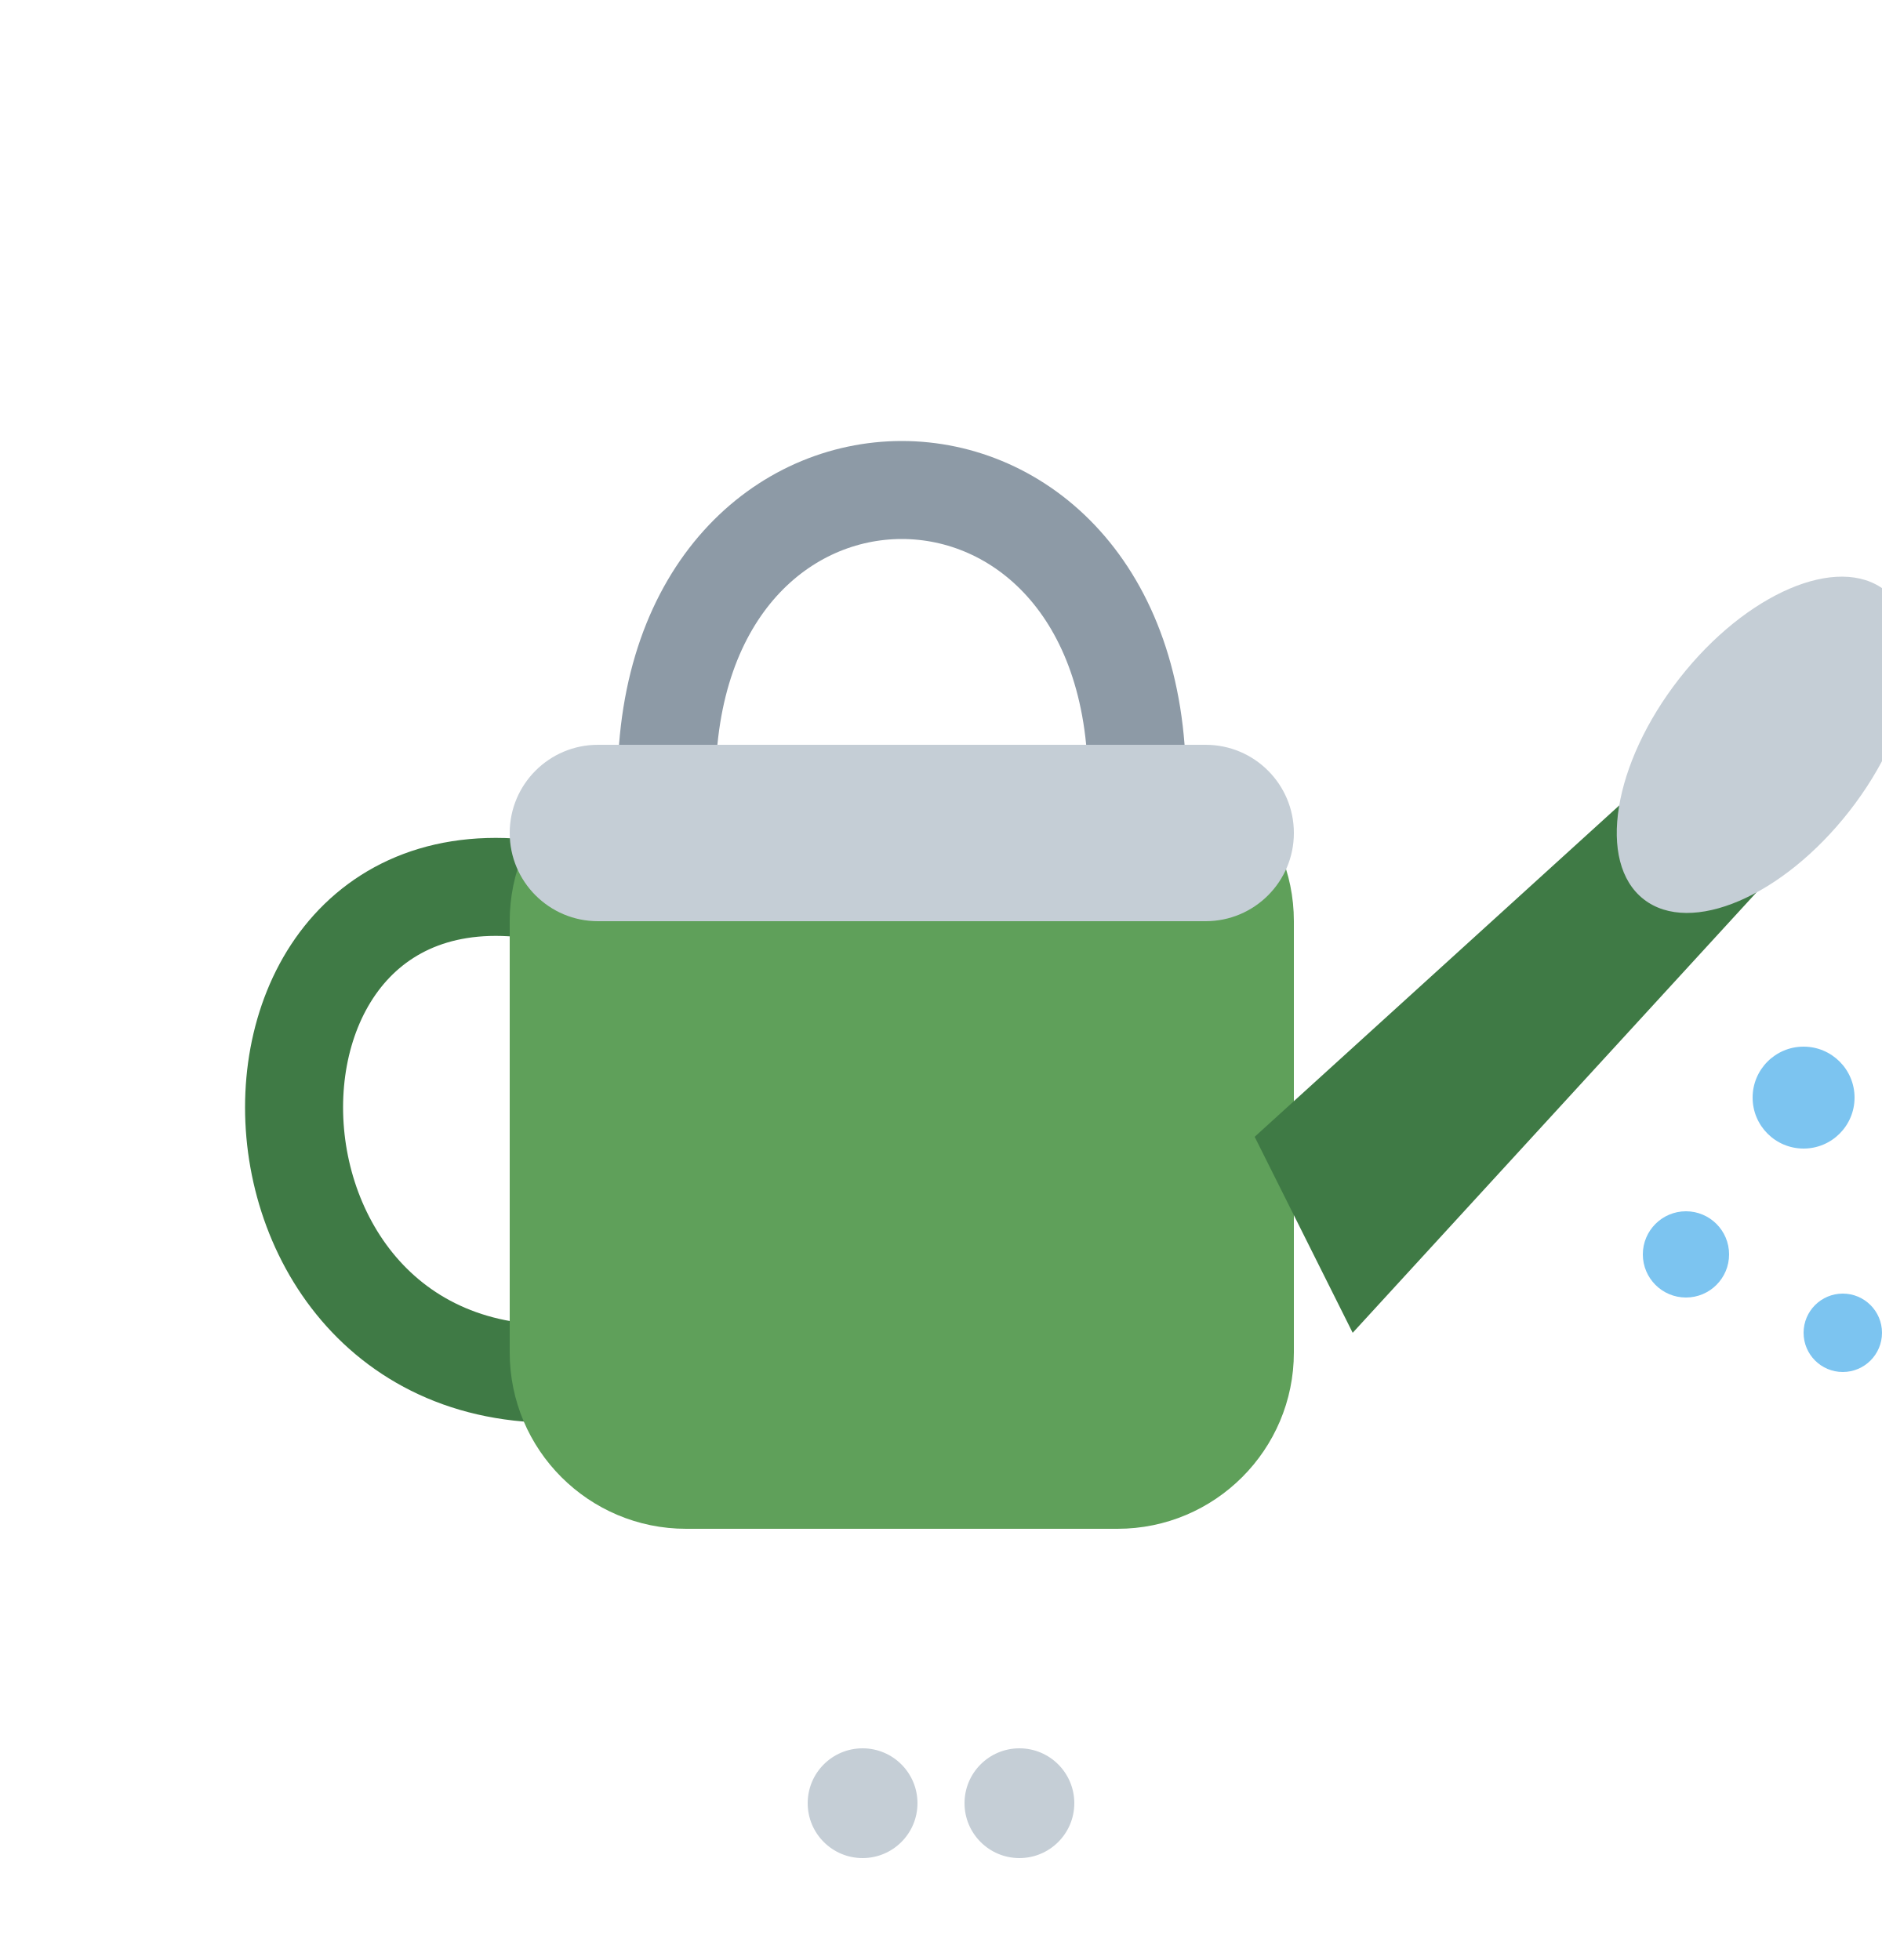
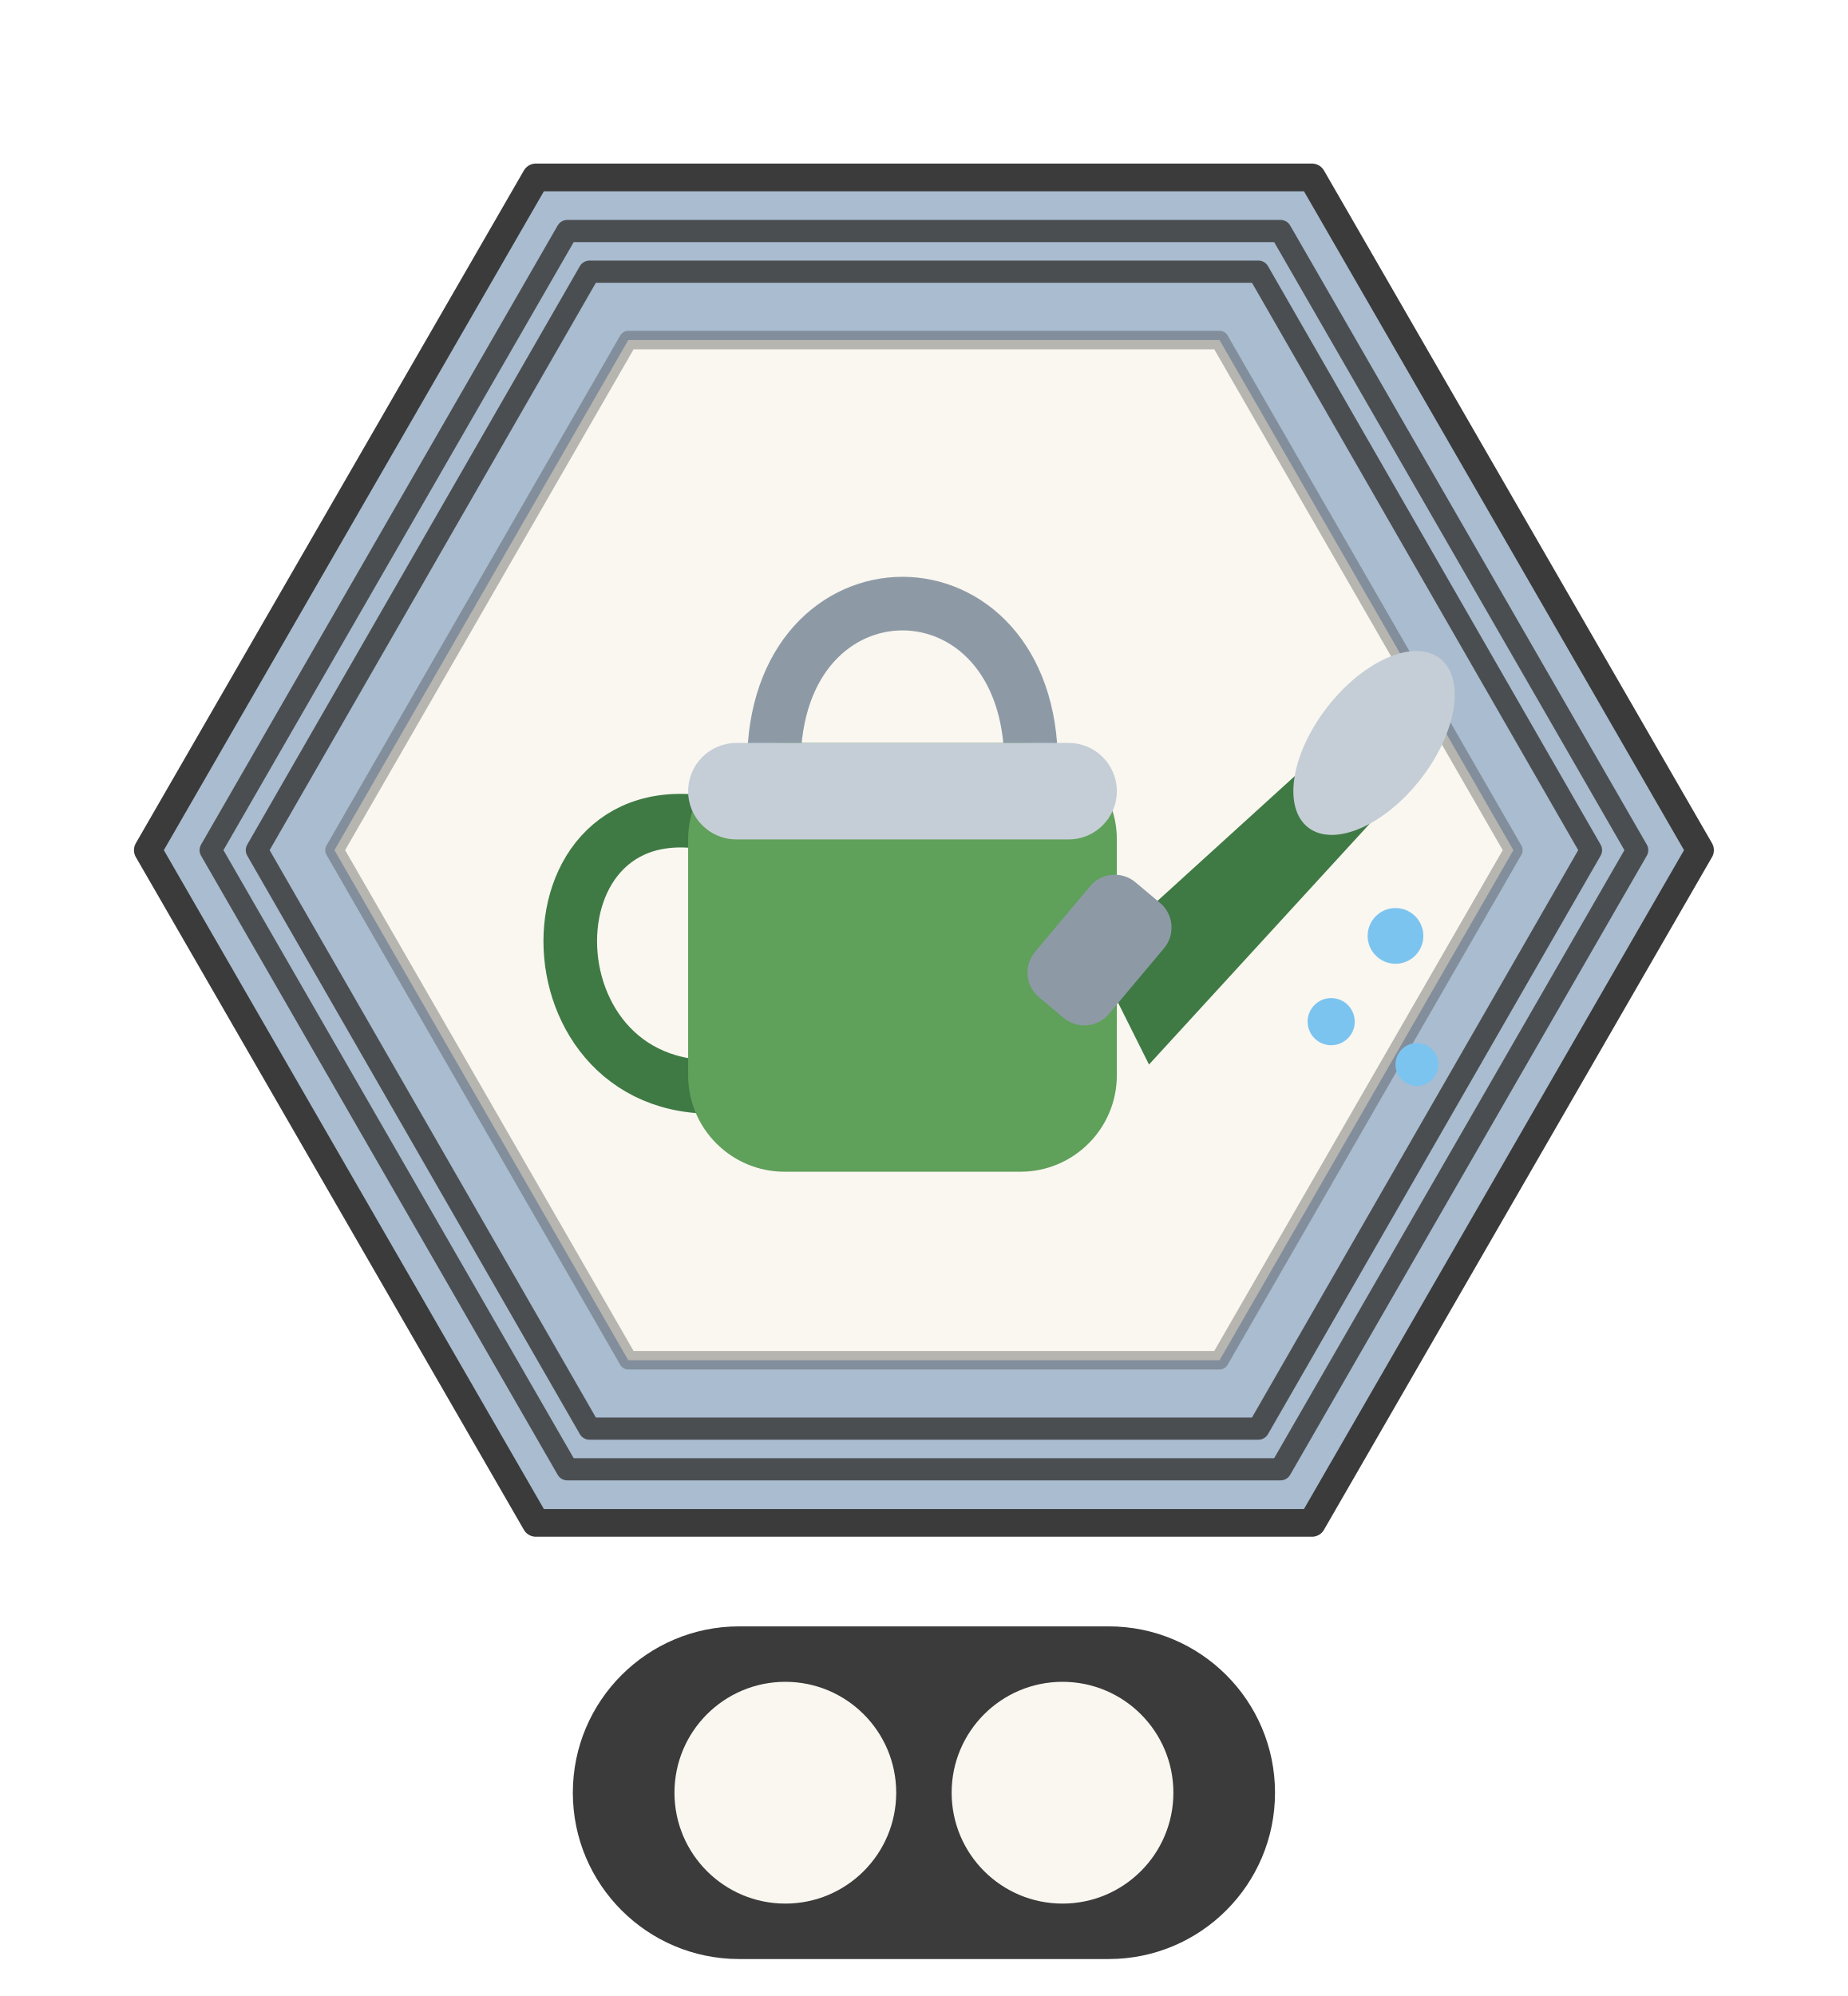
- <svg xmlns="http://www.w3.org/2000/svg" viewBox="0 0 96 100" width="96" height="100">
+ <svg xmlns="http://www.w3.org/2000/svg" viewBox="0 0 100 108" width="100" height="108">
  <defs>
    <linearGradient id="gMor" x1="0" y1="0" x2="1" y2="1">
      <stop offset="0" stop-color="#7AC4FF" />
      <stop offset="1" stop-color="#2459C8" />
    </linearGradient>
    <radialGradient id="gGlow">
      <stop offset="0" stop-color="#FFF3A0" stop-opacity=".95" />
      <stop offset="1" stop-color="#FFE060" stop-opacity="0" />
    </radialGradient>
    <linearGradient id="gMoon" x1="0" y1="0" x2="1" y2="1">
      <stop offset="0" stop-color="#D8F5C0" />
      <stop offset="1" stop-color="#9CD6A0" />
    </linearGradient>
  </defs>
-   <path d="M30 46 C10 40 10 72 30 70" fill="none" stroke="#3F7A45" stroke-width="5" stroke-linecap="round" stroke-linejoin="round" />
-   <path d="M34 40 C34 20 58 20 58 40" fill="none" stroke="#8D9AA6" stroke-width="5" stroke-linecap="round" stroke-linejoin="round" />
-   <rect x="26" y="38" width="40" height="40" rx="9" fill="#5FA05A" />
-   <rect x="26" y="38" width="40" height="9" rx="4.5" fill="#C5CED6" />
-   <path d="M64 58 L86 38 L91 44 L69 68Z" fill="#3F7A45" />
-   <ellipse cx="90" cy="38" rx="5.5" ry="10" transform="rotate(38 90 38)" fill="#C5CED6" />
-   <circle cx="92" cy="56" r="2.6" fill="#7CC4F0" />
-   <circle cx="86" cy="64" r="2.2" fill="#7CC4F0" />
-   <circle cx="94" cy="68" r="2" fill="#7CC4F0" />
-   <circle cx="44" cy="92" r="2.8" fill="#C5CED6" />
-   <circle cx="52" cy="92" r="2.8" fill="#C5CED6" />
+   <polygon points="92.0,46.0 71.0,82.4 29.0,82.4 8.0,46.0 29.0,9.6 71.0,9.6" fill="#A9BCD0" stroke="#3B3B3B" stroke-width="1.5" stroke-linejoin="round" />
+   <polygon points="88.6,46.0 69.3,79.5 30.7,79.5 11.4,46.0 30.7,12.5 69.3,12.5" fill="none" stroke="#3B3B3B" stroke-width="1.2" stroke-opacity=".85" stroke-linejoin="round" />
+   <polygon points="86.1,46.0 68.1,77.3 31.9,77.3 13.9,46.0 31.9,14.7 68.1,14.7" fill="none" stroke="#3B3B3B" stroke-width="1.2" stroke-opacity=".85" stroke-linejoin="round" />
+   <polygon points="81.9,46.0 66.0,73.6 34.0,73.6 18.1,46.0 34.0,18.4 66.0,18.4" fill="#FAF7F0" stroke="#3B3B3B" stroke-opacity=".35" stroke-width="1" stroke-linejoin="round" />
+   <g transform="translate(50 46) scale(.58) translate(-48 -48)">
+     <path d="M30 46 C10 40 10 72 30 70" fill="none" stroke="#3F7A45" stroke-width="5" stroke-linecap="round" stroke-linejoin="round" />
+     <path d="M34 40 C34 20 58 20 58 40" fill="none" stroke="#8D9AA6" stroke-width="5" stroke-linecap="round" stroke-linejoin="round" />
+     <rect x="26" y="38" width="40" height="40" rx="9" fill="#5FA05A" />
+     <rect x="26" y="38" width="40" height="9" rx="4.5" fill="#C5CED6" />
+     <path d="M64 58 L86 38 L91 44 L69 68Z" fill="#3F7A45" />
+     <ellipse cx="90" cy="38" rx="5.5" ry="10" transform="rotate(38 90 38)" fill="#C5CED6" />
+     <circle cx="92" cy="56" r="2.6" fill="#7CC4F0" />
+     <circle cx="86" cy="64" r="2.2" fill="#7CC4F0" />
+     <circle cx="94" cy="68" r="2" fill="#7CC4F0" />
+     <rect x="60" y="50" width="9" height="14" rx="3" transform="rotate(40 64 57)" fill="#8D9AA6" />
+   </g>
+   <rect x="31.0" y="88" width="38" height="18" rx="9" fill="#3B3B3B" />
+   <circle cx="42.5" cy="97" r="6" fill="#FAF7F0" />
+   <circle cx="57.5" cy="97" r="6" fill="#FAF7F0" />
</svg>
